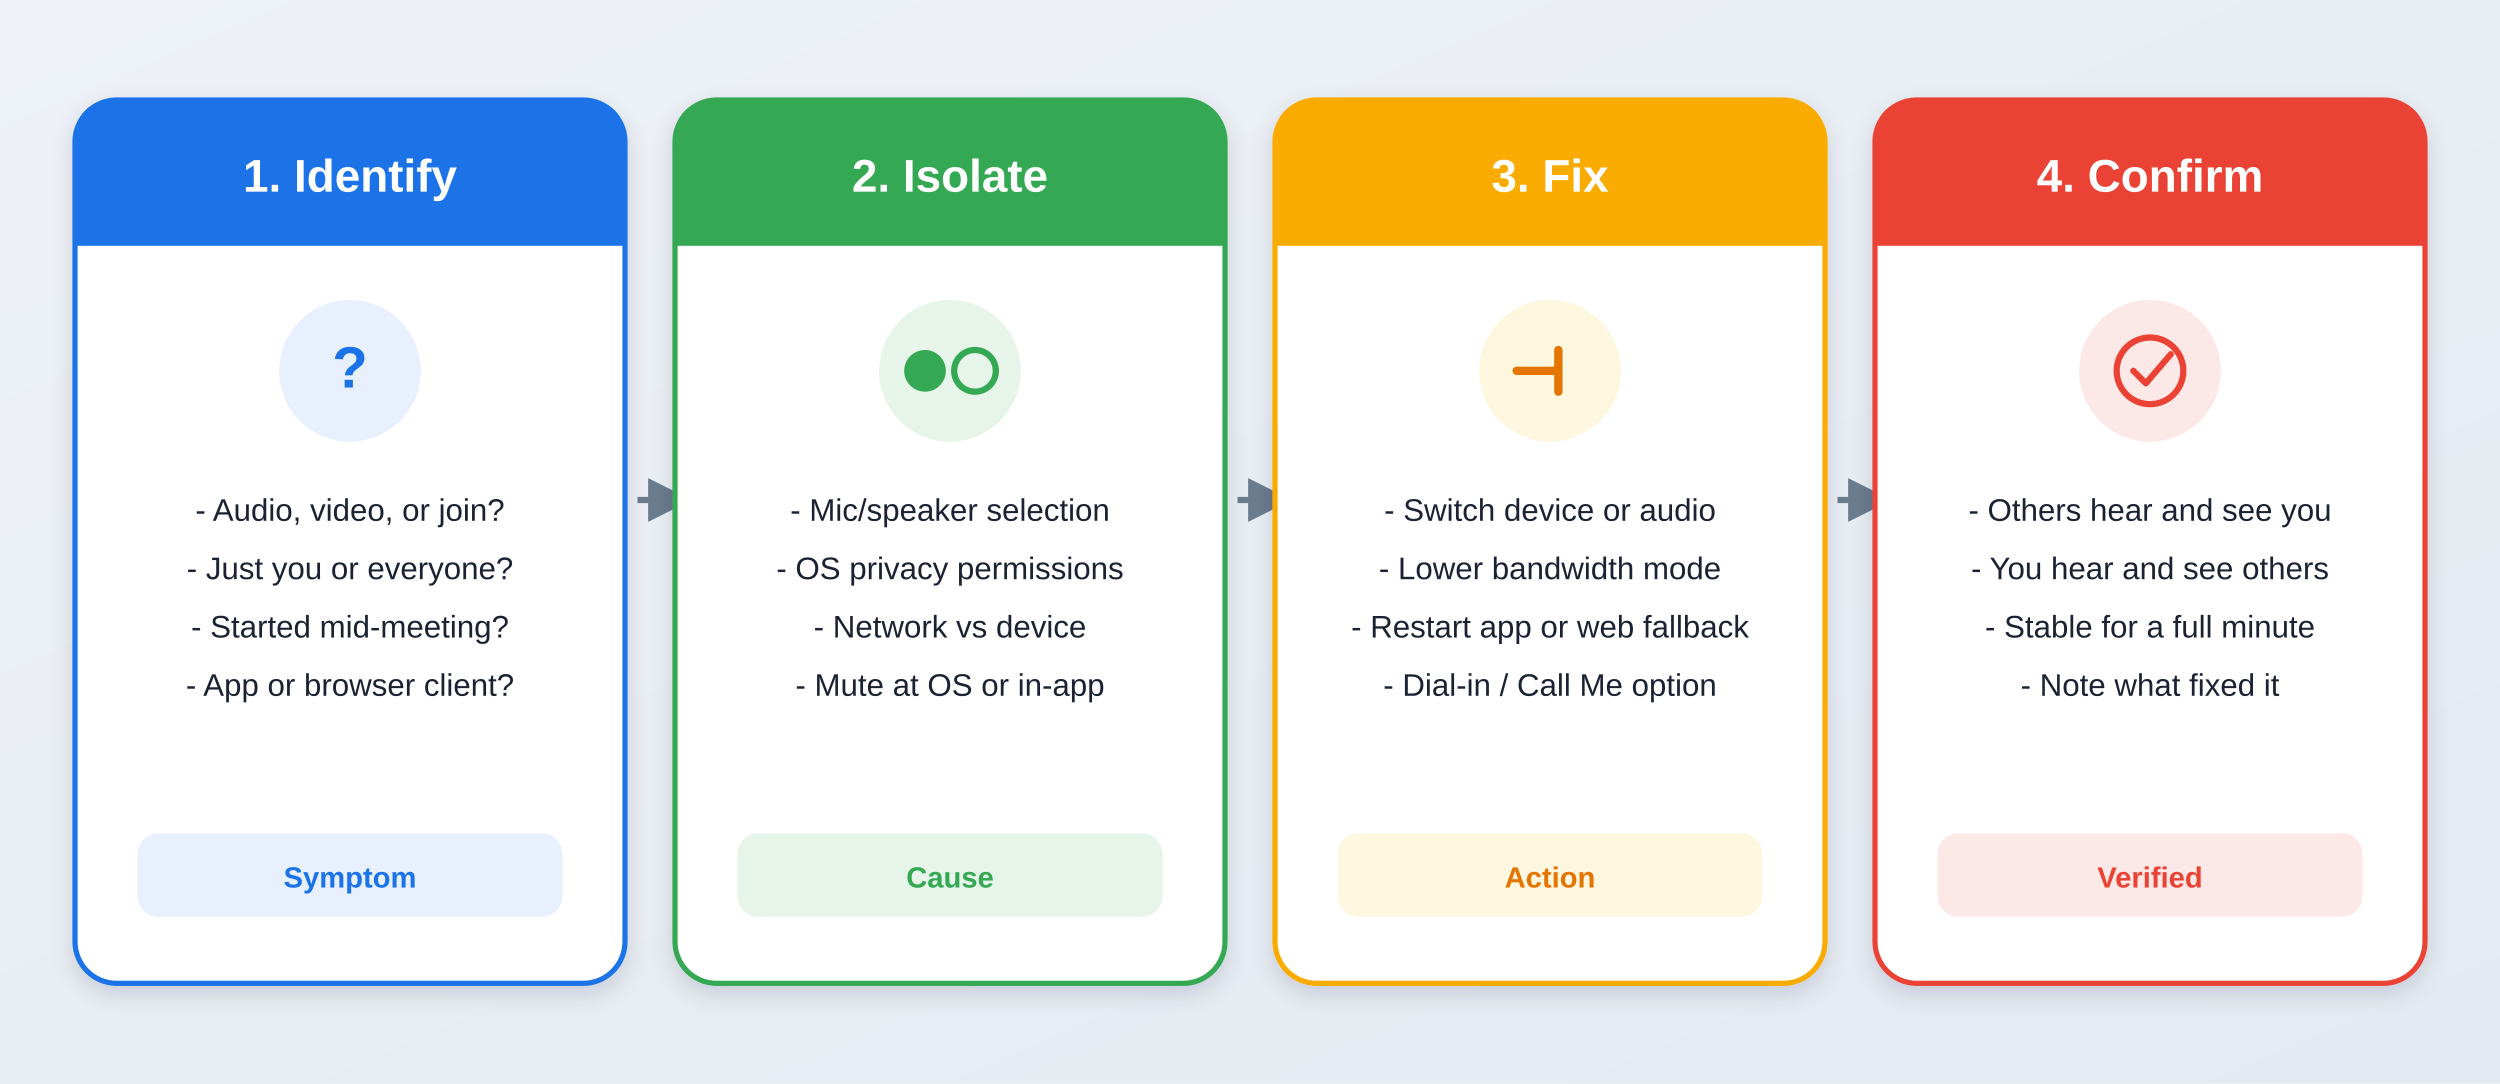
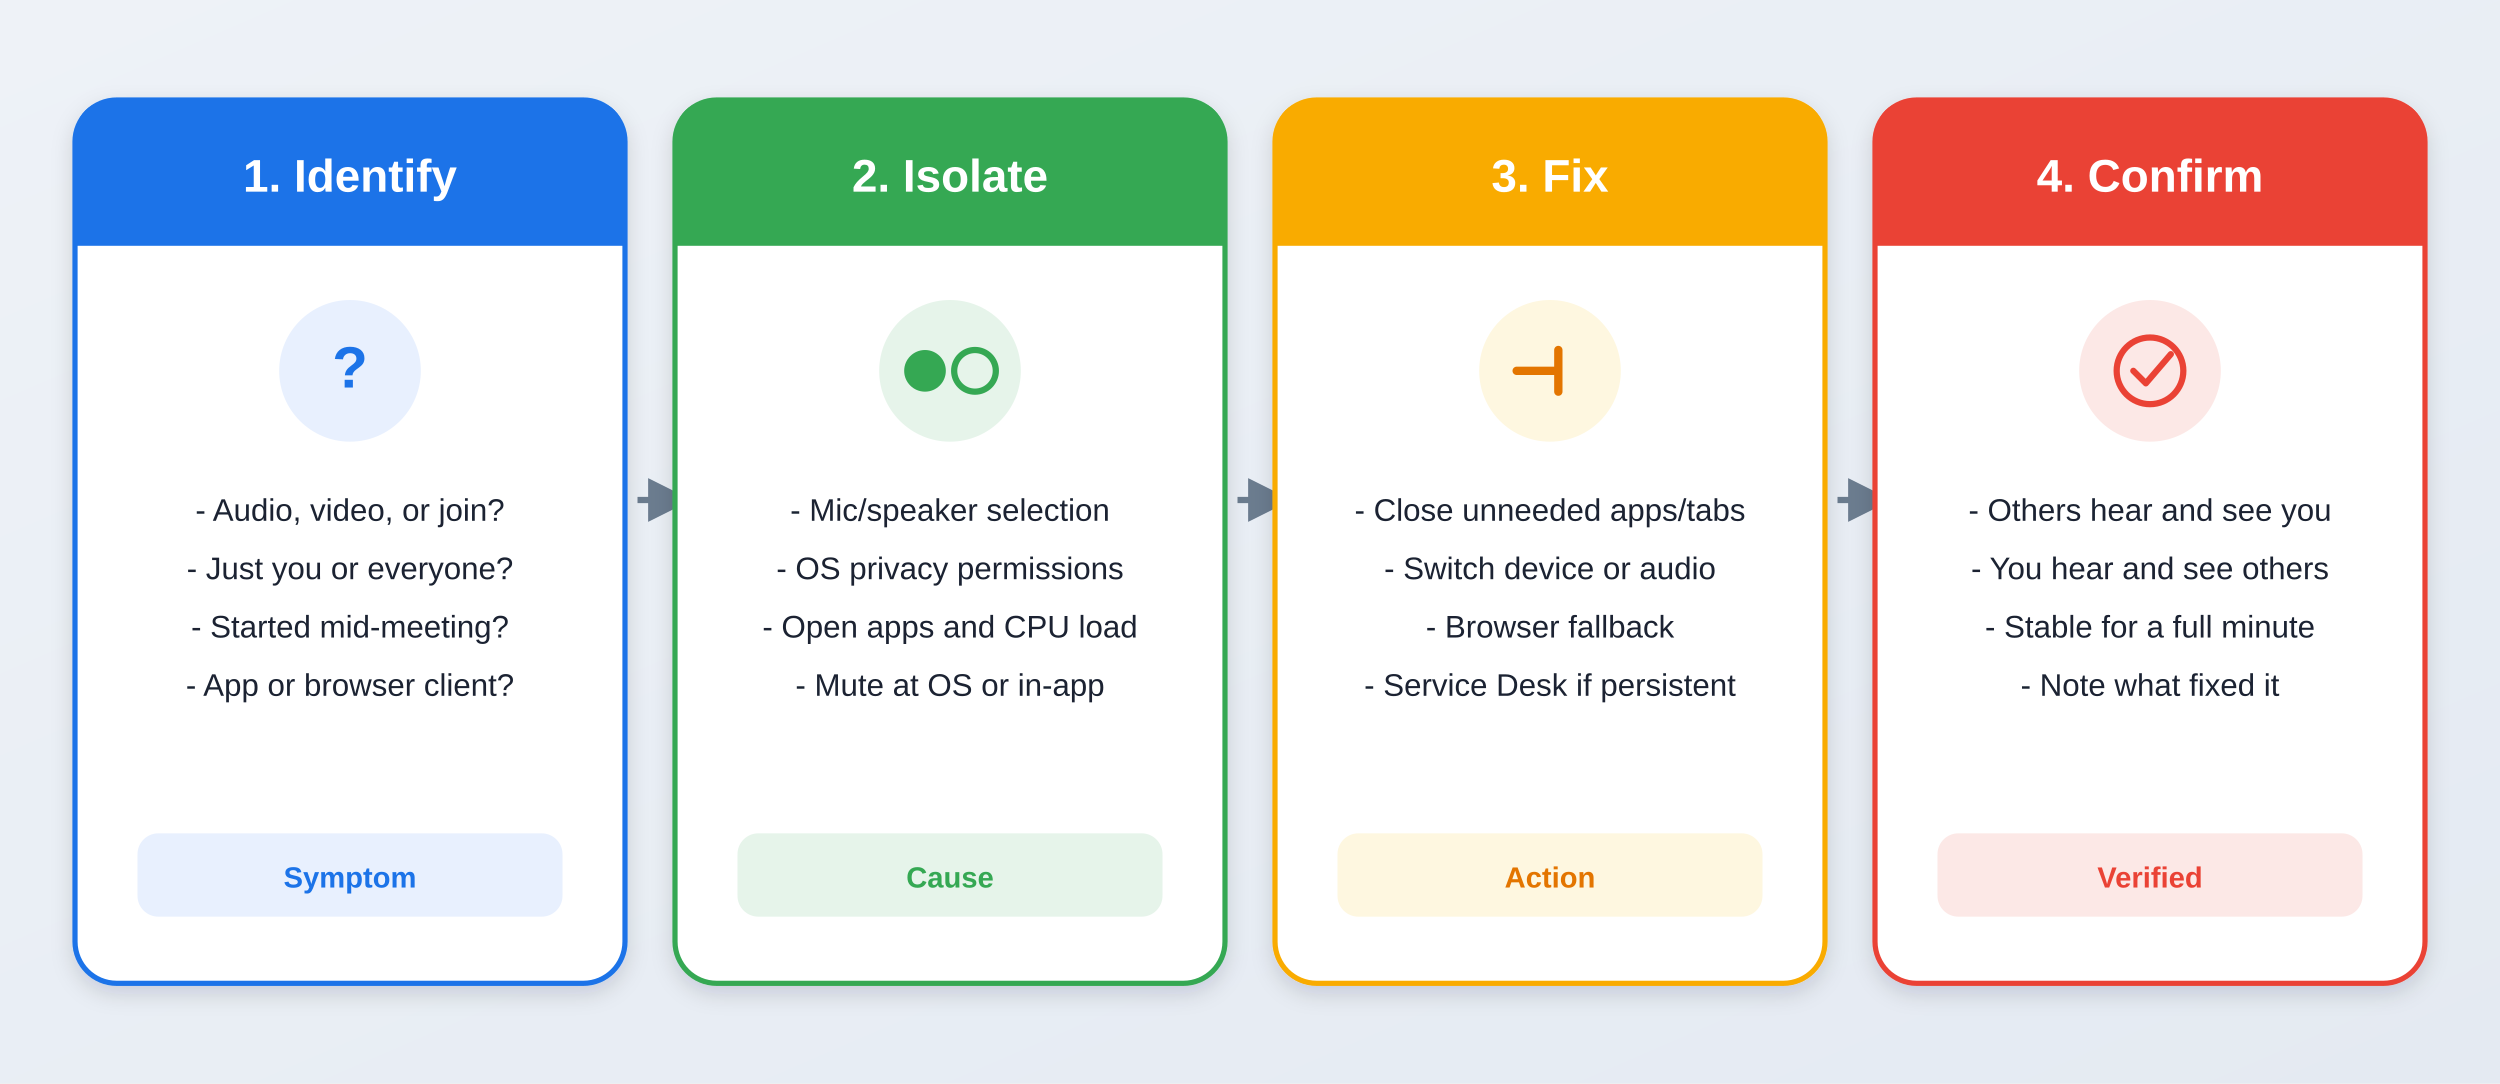
<svg xmlns="http://www.w3.org/2000/svg" viewBox="0 0 1200 520" width="1200" height="520" font-family="Segoe UI, Helvetica Neue, Arial, sans-serif">
  <defs>
    <filter id="shadow" x="-8%" y="-6%" width="120%" height="120%">
      <feDropShadow dx="0" dy="4" stdDeviation="5" flood-color="#1a2332" flood-opacity="0.14" />
    </filter>
    <linearGradient id="bg" x1="0" y1="0" x2="1" y2="1">
      <stop offset="0%" stop-color="#eef2f7" />
      <stop offset="100%" stop-color="#e4eaf2" />
    </linearGradient>
    <marker id="arr" viewBox="0 0 10 10" refX="9" refY="5" markerWidth="7" markerHeight="7" orient="auto">
      <path d="M0,0 L10,5 L0,10 z" fill="#6b7c8f" />
    </marker>
  </defs>
  <rect width="1200" height="520" fill="url(#bg)" />
  <line x1="306" y1="240" x2="330" y2="240" stroke="#6b7c8f" stroke-width="3" marker-end="url(#arr)" />
  <line x1="594" y1="240" x2="618" y2="240" stroke="#6b7c8f" stroke-width="3" marker-end="url(#arr)" />
  <line x1="882" y1="240" x2="906" y2="240" stroke="#6b7c8f" stroke-width="3" marker-end="url(#arr)" />
  <g filter="url(#shadow)">
    <rect x="36" y="48" width="264" height="424" rx="20" fill="#ffffff" stroke="#1a73e8" stroke-width="2.5" />
    <path d="M36,68 Q36,48 56,48 H280 Q300,48 300,68 V118 H36 Z" fill="#1a73e8" />
    <text x="168" y="92" text-anchor="middle" font-size="22" font-weight="700" fill="#ffffff">1. Identify</text>
    <circle cx="168" cy="178" r="34" fill="#e8f0fe" />
    <text x="168" y="186" text-anchor="middle" font-size="28" font-weight="700" fill="#1a73e8">?</text>
    <text x="168" y="250" text-anchor="middle" font-size="15" fill="#1a2332">- Audio, video, or join?</text>
    <text x="168" y="278" text-anchor="middle" font-size="15" fill="#1a2332">- Just you or everyone?</text>
    <text x="168" y="306" text-anchor="middle" font-size="15" fill="#1a2332">- Started mid-meeting?</text>
    <text x="168" y="334" text-anchor="middle" font-size="15" fill="#1a2332">- App or browser client?</text>
    <rect x="66" y="400" width="204" height="40" rx="10" fill="#e8f0fe" />
    <text x="168" y="426" text-anchor="middle" font-size="14" font-weight="700" fill="#1a73e8">Symptom</text>
  </g>
  <g filter="url(#shadow)">
    <rect x="324" y="48" width="264" height="424" rx="20" fill="#ffffff" stroke="#34a853" stroke-width="2.5" />
    <path d="M324,68 Q324,48 344,48 H568 Q588,48 588,68 V118 H324 Z" fill="#34a853" />
    <text x="456" y="92" text-anchor="middle" font-size="22" font-weight="700" fill="#ffffff">2. Isolate</text>
    <circle cx="456" cy="178" r="34" fill="#e6f4ea" />
    <circle cx="444" cy="178" r="10" fill="#34a853" />
    <circle cx="468" cy="178" r="10" fill="none" stroke="#34a853" stroke-width="3" />
    <text x="456" y="250" text-anchor="middle" font-size="15" fill="#1a2332">- Mic/speaker selection</text>
    <text x="456" y="278" text-anchor="middle" font-size="15" fill="#1a2332">- OS privacy permissions</text>
-     <text x="456" y="306" text-anchor="middle" font-size="15" fill="#1a2332">- Network vs device</text>
+     <text x="456" y="306" text-anchor="middle" font-size="15" fill="#1a2332">- Open apps and CPU load</text>
    <text x="456" y="334" text-anchor="middle" font-size="15" fill="#1a2332">- Mute at OS or in-app</text>
    <rect x="354" y="400" width="204" height="40" rx="10" fill="#e6f4ea" />
    <text x="456" y="426" text-anchor="middle" font-size="14" font-weight="700" fill="#34a853">Cause</text>
  </g>
  <g filter="url(#shadow)">
    <rect x="612" y="48" width="264" height="424" rx="20" fill="#ffffff" stroke="#f9ab00" stroke-width="2.5" />
    <path d="M612,68 Q612,48 632,48 H856 Q876,48 876,68 V118 H612 Z" fill="#f9ab00" />
    <text x="744" y="92" text-anchor="middle" font-size="22" font-weight="700" fill="#ffffff">3. Fix</text>
    <circle cx="744" cy="178" r="34" fill="#fef7e0" />
    <path d="M728,178 h20 M748,168 v20" stroke="#e37400" stroke-width="4" stroke-linecap="round" />
-     <text x="744" y="250" text-anchor="middle" font-size="15" fill="#1a2332">- Switch device or audio</text>
-     <text x="744" y="278" text-anchor="middle" font-size="15" fill="#1a2332">- Lower bandwidth mode</text>
-     <text x="744" y="306" text-anchor="middle" font-size="15" fill="#1a2332">- Restart app or web fallback</text>
-     <text x="744" y="334" text-anchor="middle" font-size="15" fill="#1a2332">- Dial-in / Call Me option</text>
+     <text x="744" y="250" text-anchor="middle" font-size="15" fill="#1a2332">- Close unneeded apps/tabs</text>
+     <text x="744" y="278" text-anchor="middle" font-size="15" fill="#1a2332">- Switch device or audio</text>
+     <text x="744" y="306" text-anchor="middle" font-size="15" fill="#1a2332">- Browser fallback</text>
+     <text x="744" y="334" text-anchor="middle" font-size="15" fill="#1a2332">- Service Desk if persistent</text>
    <rect x="642" y="400" width="204" height="40" rx="10" fill="#fef7e0" />
    <text x="744" y="426" text-anchor="middle" font-size="14" font-weight="700" fill="#e37400">Action</text>
  </g>
  <g filter="url(#shadow)">
    <rect x="900" y="48" width="264" height="424" rx="20" fill="#ffffff" stroke="#ea4335" stroke-width="2.5" />
    <path d="M900,68 Q900,48 920,48 H1144 Q1164,48 1164,68 V118 H900 Z" fill="#ea4335" />
    <text x="1032" y="92" text-anchor="middle" font-size="22" font-weight="700" fill="#ffffff">4. Confirm</text>
    <circle cx="1032" cy="178" r="34" fill="#fce8e6" />
    <circle cx="1032" cy="178" r="16" fill="none" stroke="#ea4335" stroke-width="3" />
    <path d="M1024,178 L1030,184 L1042,170" fill="none" stroke="#ea4335" stroke-width="3" stroke-linecap="round" stroke-linejoin="round" />
    <text x="1032" y="250" text-anchor="middle" font-size="15" fill="#1a2332">- Others hear and see you</text>
    <text x="1032" y="278" text-anchor="middle" font-size="15" fill="#1a2332">- You hear and see others</text>
    <text x="1032" y="306" text-anchor="middle" font-size="15" fill="#1a2332">- Stable for a full minute</text>
    <text x="1032" y="334" text-anchor="middle" font-size="15" fill="#1a2332">- Note what fixed it</text>
    <rect x="930" y="400" width="204" height="40" rx="10" fill="#fce8e6" />
    <text x="1032" y="426" text-anchor="middle" font-size="14" font-weight="700" fill="#ea4335">Verified</text>
  </g>
</svg>
